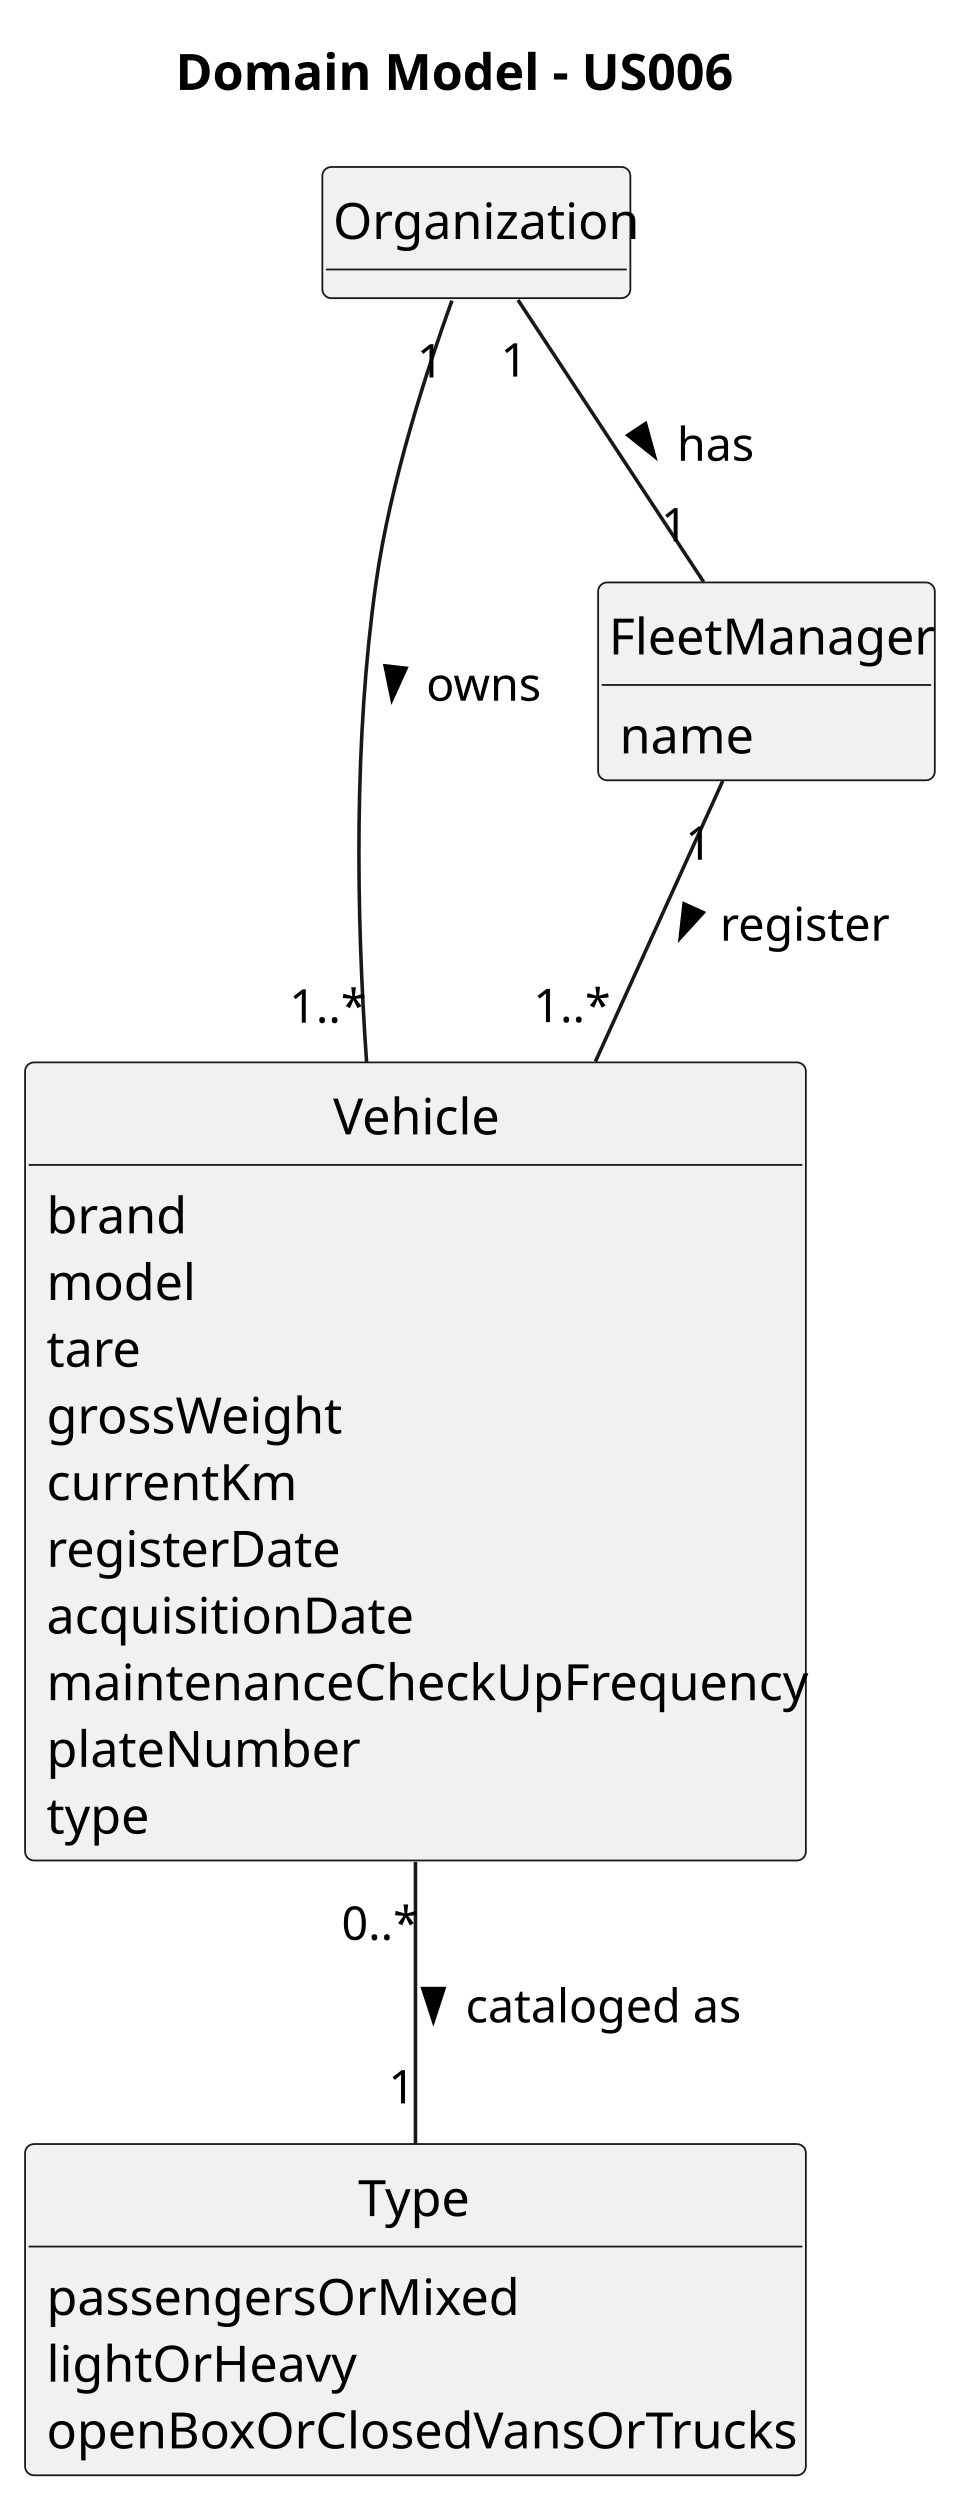
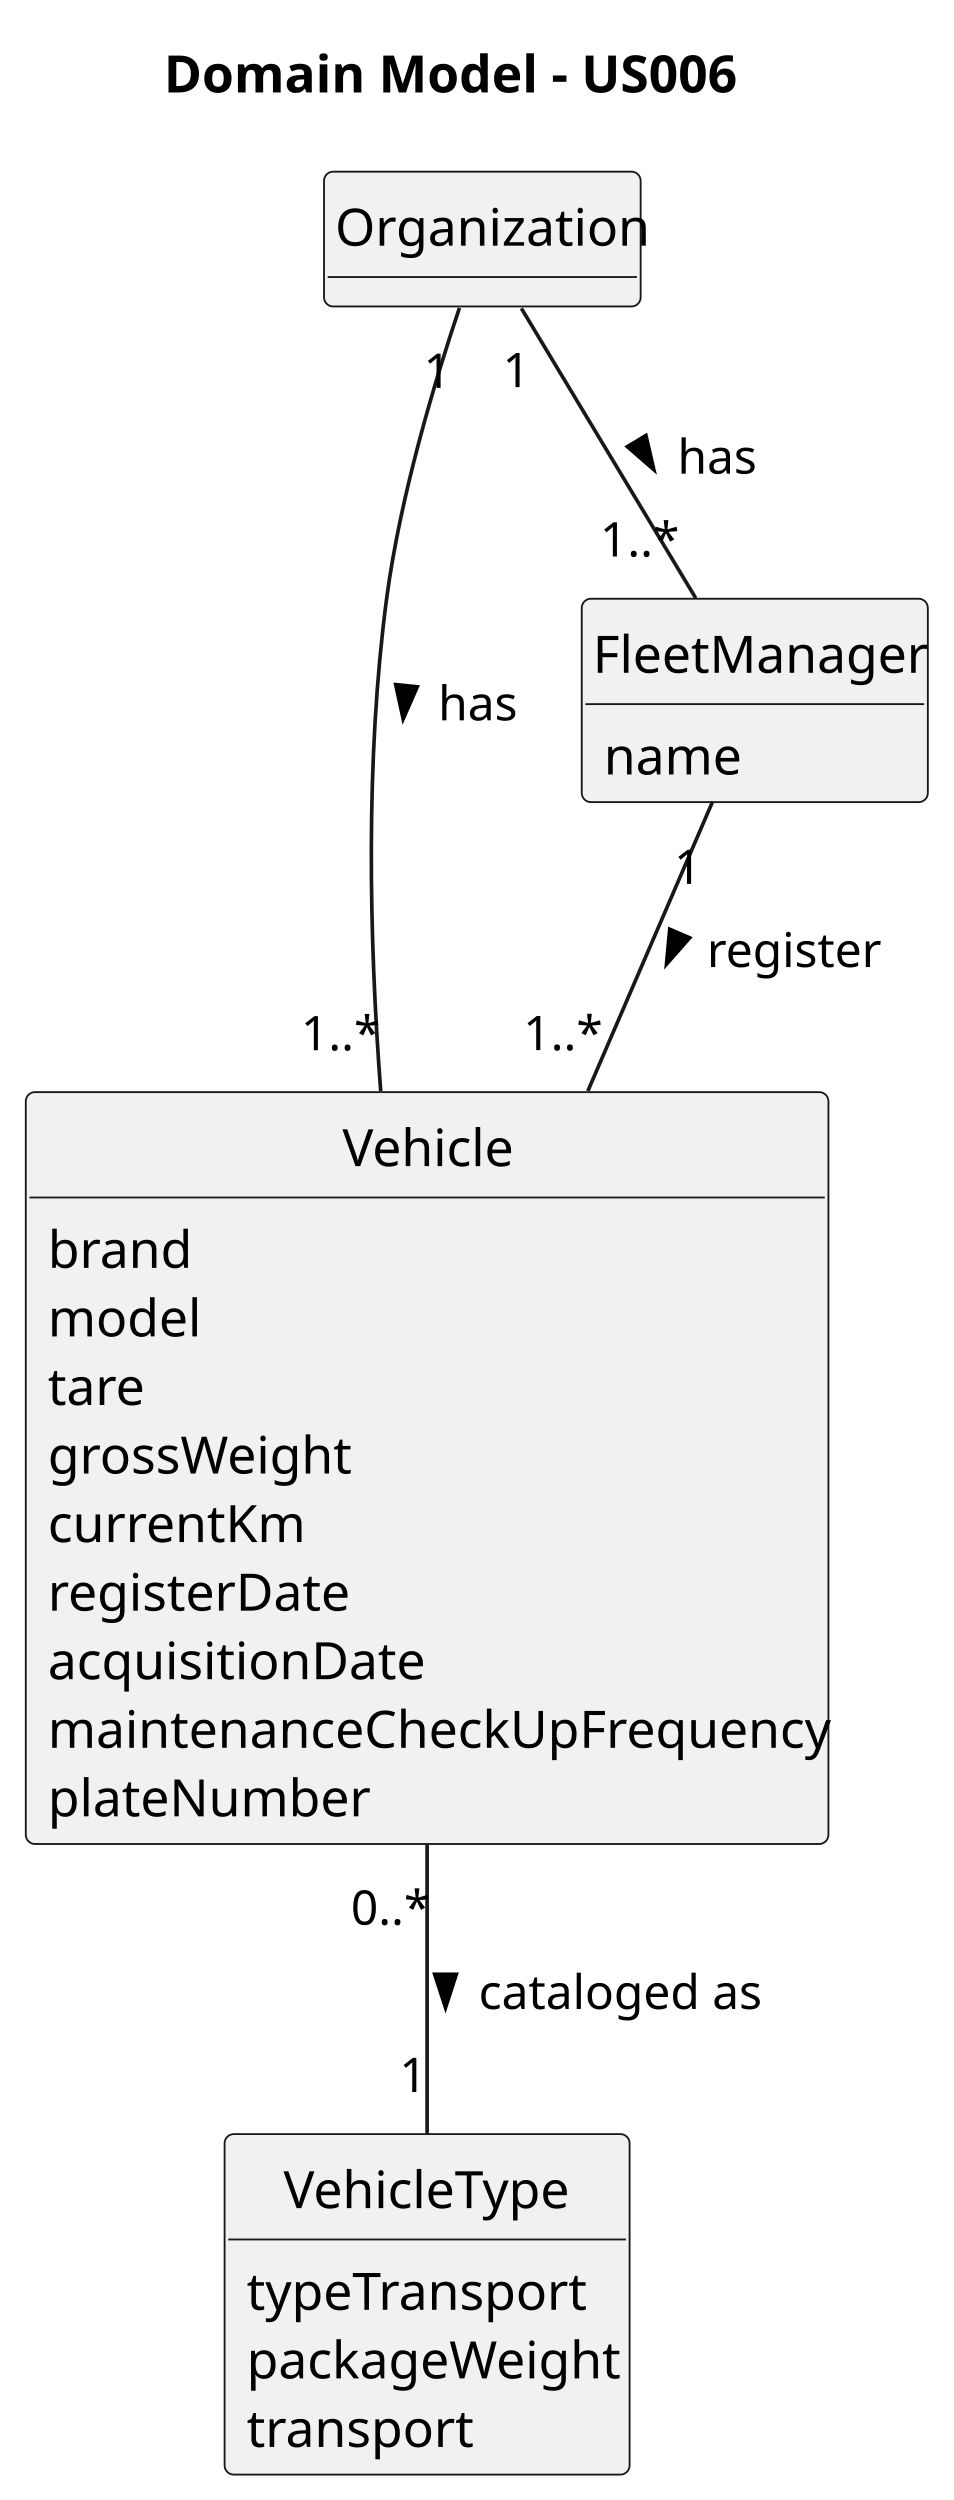
- <svg xmlns="http://www.w3.org/2000/svg" contentStyleType="text/css" height="698px" preserveAspectRatio="none" style="width:268px;height:698px;background:#FFFFFF;" version="1.1" viewBox="0 0 268 698" width="268px" zoomAndPan="magnify">
+ <svg xmlns="http://www.w3.org/2000/svg" contentStyleType="text/css" height="679px" preserveAspectRatio="none" style="width:259px;height:679px;background:#FFFFFF;" version="1.1" viewBox="0 0 259 679" width="259px" zoomAndPan="magnify">
  <defs />
  <g>
-     <text fill="#000000" font-family="sans-serif" font-size="14" font-weight="bold" lengthAdjust="spacing" textLength="156" x="49" y="25.107">Domain Model - US006</text>
+     <text fill="#000000" font-family="sans-serif" font-size="14" font-weight="bold" lengthAdjust="spacing" textLength="156" x="44.5" y="25.107">Domain Model - US006</text>
    <g id="elem_Organization">
-       <rect codeLine="12" fill="#F1F1F1" height="36.621" id="Organization" rx="2.5" ry="2.5" style="stroke:#181818;stroke-width:0.5;" width="86" x="90" y="46.621" />
-       <text fill="#000000" font-family="sans-serif" font-size="14" lengthAdjust="spacing" textLength="80" x="93" y="66.728">Organization</text>
-       <line style="stroke:#181818;stroke-width:0.5;" x1="91" x2="175" y1="75.242" y2="75.242" />
+       <rect codeLine="12" fill="#F1F1F1" height="36.621" id="Organization" rx="2.5" ry="2.5" style="stroke:#181818;stroke-width:0.5;" width="86" x="88" y="46.621" />
+       <text fill="#000000" font-family="sans-serif" font-size="14" lengthAdjust="spacing" textLength="80" x="91" y="66.728">Organization</text>
+       <line style="stroke:#181818;stroke-width:0.5;" x1="89" x2="173" y1="75.242" y2="75.242" />
    </g>
    <g id="elem_Vehicle">
-       <rect codeLine="15" fill="#F1F1F1" height="222.832" id="Vehicle" rx="2.5" ry="2.5" style="stroke:#181818;stroke-width:0.5;" width="218" x="7" y="296.621" />
+       <rect codeLine="15" fill="#F1F1F1" height="204.211" id="Vehicle" rx="2.5" ry="2.5" style="stroke:#181818;stroke-width:0.5;" width="218" x="7" y="296.621" />
      <text fill="#000000" font-family="sans-serif" font-size="14" lengthAdjust="spacing" textLength="46" x="93" y="316.728">Vehicle</text>
      <line style="stroke:#181818;stroke-width:0.5;" x1="8" x2="224" y1="325.242" y2="325.242" />
      <text fill="#000000" font-family="sans-serif" font-size="14" lengthAdjust="spacing" textLength="37" x="13" y="344.35">brand</text>
      <text fill="#000000" font-family="sans-serif" font-size="14" lengthAdjust="spacing" textLength="38" x="13" y="362.971">model</text>
      <text fill="#000000" font-family="sans-serif" font-size="14" lengthAdjust="spacing" textLength="25" x="13" y="381.592">tare</text>
      <text fill="#000000" font-family="sans-serif" font-size="14" lengthAdjust="spacing" textLength="79" x="13" y="400.213">grossWeight</text>
      <text fill="#000000" font-family="sans-serif" font-size="14" lengthAdjust="spacing" textLength="65" x="13" y="418.834">currentKm</text>
      <text fill="#000000" font-family="sans-serif" font-size="14" lengthAdjust="spacing" textLength="78" x="13" y="437.455">registerDate</text>
      <text fill="#000000" font-family="sans-serif" font-size="14" lengthAdjust="spacing" textLength="97" x="13" y="456.076">acquisitionDate</text>
      <text fill="#000000" font-family="sans-serif" font-size="14" lengthAdjust="spacing" textLength="206" x="13" y="474.697">maintenanceCheckUpFrequency</text>
      <text fill="#000000" font-family="sans-serif" font-size="14" lengthAdjust="spacing" textLength="80" x="13" y="493.318">plateNumber</text>
-       <text fill="#000000" font-family="sans-serif" font-size="14" lengthAdjust="spacing" textLength="27" x="13" y="511.94">type</text>
    </g>
    <g id="elem_FleetManager">
-       <rect codeLine="28" fill="#F1F1F1" height="55.242" id="FleetManager" rx="2.5" ry="2.5" style="stroke:#181818;stroke-width:0.5;" width="94" x="167" y="162.621" />
-       <text fill="#000000" font-family="sans-serif" font-size="14" lengthAdjust="spacing" textLength="88" x="170" y="182.728">FleetManager</text>
-       <line style="stroke:#181818;stroke-width:0.5;" x1="168" x2="260" y1="191.242" y2="191.242" />
-       <text fill="#000000" font-family="sans-serif" font-size="14" lengthAdjust="spacing" textLength="35" x="173" y="210.35">name</text>
+       <rect codeLine="27" fill="#F1F1F1" height="55.242" id="FleetManager" rx="2.5" ry="2.5" style="stroke:#181818;stroke-width:0.5;" width="94" x="158" y="162.621" />
+       <text fill="#000000" font-family="sans-serif" font-size="14" lengthAdjust="spacing" textLength="88" x="161" y="182.728">FleetManager</text>
+       <line style="stroke:#181818;stroke-width:0.5;" x1="159" x2="251" y1="191.242" y2="191.242" />
+       <text fill="#000000" font-family="sans-serif" font-size="14" lengthAdjust="spacing" textLength="35" x="164" y="210.35">name</text>
    </g>
-     <g id="elem_Type">
-       <rect codeLine="32" fill="#F1F1F1" height="92.484" id="Type" rx="2.5" ry="2.5" style="stroke:#181818;stroke-width:0.5;" width="218" x="7" y="598.621" />
-       <text fill="#000000" font-family="sans-serif" font-size="14" lengthAdjust="spacing" textLength="32" x="100" y="618.729">Type</text>
-       <line style="stroke:#181818;stroke-width:0.5;" x1="8" x2="224" y1="627.242" y2="627.242" />
-       <text fill="#000000" font-family="sans-serif" font-size="14" lengthAdjust="spacing" textLength="126" x="13" y="646.35">passengersOrMixed</text>
-       <text fill="#000000" font-family="sans-serif" font-size="14" lengthAdjust="spacing" textLength="81" x="13" y="664.971">lightOrHeavy</text>
-       <text fill="#000000" font-family="sans-serif" font-size="14" lengthAdjust="spacing" textLength="206" x="13" y="683.592">openBoxOrClosedVansOrTrucks</text>
+     <g id="elem_VehicleType">
+       <rect codeLine="31" fill="#F1F1F1" height="92.484" id="VehicleType" rx="2.5" ry="2.5" style="stroke:#181818;stroke-width:0.5;" width="110" x="61" y="579.621" />
+       <text fill="#000000" font-family="sans-serif" font-size="14" lengthAdjust="spacing" textLength="78" x="77" y="599.729">VehicleType</text>
+       <line style="stroke:#181818;stroke-width:0.5;" x1="62" x2="170" y1="608.242" y2="608.242" />
+       <text fill="#000000" font-family="sans-serif" font-size="14" lengthAdjust="spacing" textLength="89" x="67" y="627.35">typeTransport</text>
+       <text fill="#000000" font-family="sans-serif" font-size="14" lengthAdjust="spacing" textLength="98" x="67" y="645.971">packageWeight</text>
+       <text fill="#000000" font-family="sans-serif" font-size="14" lengthAdjust="spacing" textLength="57" x="67" y="664.592">transport</text>
    </g>
    <g id="link_Organization_FleetManager">
-       <path codeLine="38" d="M144.61,83.741 C158.17,104.341 180.75,138.621 196.45,162.471 " fill="none" id="Organization-FleetManager" style="stroke:#181818;stroke-width:1.0;" />
-       <polygon fill="#000000" points="182.75,127.443,180.23,118.272,175.321,121.504,182.75,127.443" style="stroke:#000000;stroke-width:1.0;" />
-       <text fill="#000000" font-family="sans-serif" font-size="13" lengthAdjust="spacing" textLength="21" x="189" y="128.649">has</text>
-       <text fill="#000000" font-family="sans-serif" font-size="13" lengthAdjust="spacing" textLength="7" x="139.79" y="105.148">1</text>
-       <text fill="#000000" font-family="sans-serif" font-size="13" lengthAdjust="spacing" textLength="7" x="184.582" y="151.145">1</text>
+       <path codeLine="37" d="M141.6,83.741 C153.99,104.341 174.62,138.621 188.97,162.471 " fill="none" id="Organization-FleetManager" style="stroke:#181818;stroke-width:1.0;" />
+       <polygon fill="#000000" points="177.578,127.551,175.433,118.285,170.396,121.316,177.578,127.551" style="stroke:#000000;stroke-width:1.0;" />
+       <text fill="#000000" font-family="sans-serif" font-size="13" lengthAdjust="spacing" textLength="21" x="184" y="128.649">has</text>
+       <text fill="#000000" font-family="sans-serif" font-size="13" lengthAdjust="spacing" textLength="7" x="136.508" y="105.148">1</text>
+       <text fill="#000000" font-family="sans-serif" font-size="13" lengthAdjust="spacing" textLength="20" x="162.951" y="151.145">1..*</text>
    </g>
    <g id="link_Organization_Vehicle">
-       <path codeLine="39" d="M126.18,83.931 C119.26,103.041 109,134.471 105,162.621 C98.81,206.161 99.42,254.461 102.35,296.551 " fill="none" id="Organization-Vehicle" style="stroke:#181818;stroke-width:1.0;" />
-       <polygon fill="#000000" points="109.443,195.236,113.371,186.574,107.53,185.919,109.443,195.236" style="stroke:#000000;stroke-width:1.0;" />
-       <text fill="#000000" font-family="sans-serif" font-size="13" lengthAdjust="spacing" textLength="30" x="119" y="195.649">owns</text>
-       <text fill="#000000" font-family="sans-serif" font-size="13" lengthAdjust="spacing" textLength="7" x="116.406" y="105.389">1</text>
-       <text fill="#000000" font-family="sans-serif" font-size="13" lengthAdjust="spacing" textLength="20" x="80.761" y="285.528">1..*</text>
+       <path codeLine="38" d="M124.79,83.621 C118.35,102.741 108.73,134.411 105,162.621 C99.23,206.251 100.26,254.781 103.4,296.361 " fill="none" id="Organization-Vehicle" style="stroke:#181818;stroke-width:1.0;" />
+       <polygon fill="#000000" points="109.5,195.242,113.329,186.536,107.481,185.948,109.5,195.242" style="stroke:#000000;stroke-width:1.0;" />
+       <text fill="#000000" font-family="sans-serif" font-size="13" lengthAdjust="spacing" textLength="21" x="119" y="195.649">has</text>
+       <text fill="#000000" font-family="sans-serif" font-size="13" lengthAdjust="spacing" textLength="7" x="115.059" y="105.337">1</text>
+       <text fill="#000000" font-family="sans-serif" font-size="13" lengthAdjust="spacing" textLength="20" x="81.74" y="285.258">1..*</text>
    </g>
    <g id="link_FleetManager_Vehicle">
-       <path codeLine="40" d="M201.79,218.041 C192.65,238.171 179.5,267.161 166.23,296.411 " fill="none" id="FleetManager-Vehicle" style="stroke:#181818;stroke-width:1.0;" />
-       <polygon fill="#000000" points="189.934,261.82,196.348,254.797,190.995,252.369,189.934,261.82" style="stroke:#000000;stroke-width:1.0;" />
-       <text fill="#000000" font-family="sans-serif" font-size="13" lengthAdjust="spacing" textLength="43" x="201" y="262.649">register</text>
-       <text fill="#000000" font-family="sans-serif" font-size="13" lengthAdjust="spacing" textLength="7" x="191.353" y="240.042">1</text>
-       <text fill="#000000" font-family="sans-serif" font-size="13" lengthAdjust="spacing" textLength="20" x="148.933" y="285.378">1..*</text>
+       <path codeLine="39" d="M193.55,217.691 C184.81,237.951 172.19,267.241 159.66,296.321 " fill="none" id="FleetManager-Vehicle" style="stroke:#181818;stroke-width:1.0;" />
+       <polygon fill="#000000" points="181.021,261.858,187.3,254.715,181.902,252.389,181.021,261.858" style="stroke:#000000;stroke-width:1.0;" />
+       <text fill="#000000" font-family="sans-serif" font-size="13" lengthAdjust="spacing" textLength="43" x="192" y="262.649">register</text>
+       <text fill="#000000" font-family="sans-serif" font-size="13" lengthAdjust="spacing" textLength="7" x="183.093" y="240.066">1</text>
+       <text fill="#000000" font-family="sans-serif" font-size="13" lengthAdjust="spacing" textLength="20" x="142.132" y="285.216">1..*</text>
    </g>
-     <g id="link_Vehicle_Type">
-       <path codeLine="41" d="M116,519.851 C116,547.711 116,576.081 116,598.611 " fill="none" id="Vehicle-Type" style="stroke:#181818;stroke-width:1.0;" />
-       <polygon fill="#000000" points="121,564.267,123.939,555.221,118.061,555.221,121,564.267" style="stroke:#000000;stroke-width:1.0;" />
-       <text fill="#000000" font-family="sans-serif" font-size="13" lengthAdjust="spacing" textLength="74" x="130" y="564.649">cataloged as</text>
-       <text fill="#000000" font-family="sans-serif" font-size="13" lengthAdjust="spacing" textLength="20" x="95.359" y="541.596">0..*</text>
-       <text fill="#000000" font-family="sans-serif" font-size="13" lengthAdjust="spacing" textLength="7" x="108.464" y="587.278">1</text>
+     <g id="link_Vehicle_VehicleType">
+       <path codeLine="40" d="M116,500.931 C116,528.461 116,556.891 116,579.541 " fill="none" id="Vehicle-VehicleType" style="stroke:#181818;stroke-width:1.0;" />
+       <polygon fill="#000000" points="121,545.267,123.939,536.221,118.061,536.221,121,545.267" style="stroke:#000000;stroke-width:1.0;" />
+       <text fill="#000000" font-family="sans-serif" font-size="13" lengthAdjust="spacing" textLength="74" x="130" y="545.649">cataloged as</text>
+       <text fill="#000000" font-family="sans-serif" font-size="13" lengthAdjust="spacing" textLength="20" x="95.297" y="522.754">0..*</text>
+       <text fill="#000000" font-family="sans-serif" font-size="13" lengthAdjust="spacing" textLength="7" x="108.464" y="568.197">1</text>
    </g>
  </g>
</svg>
